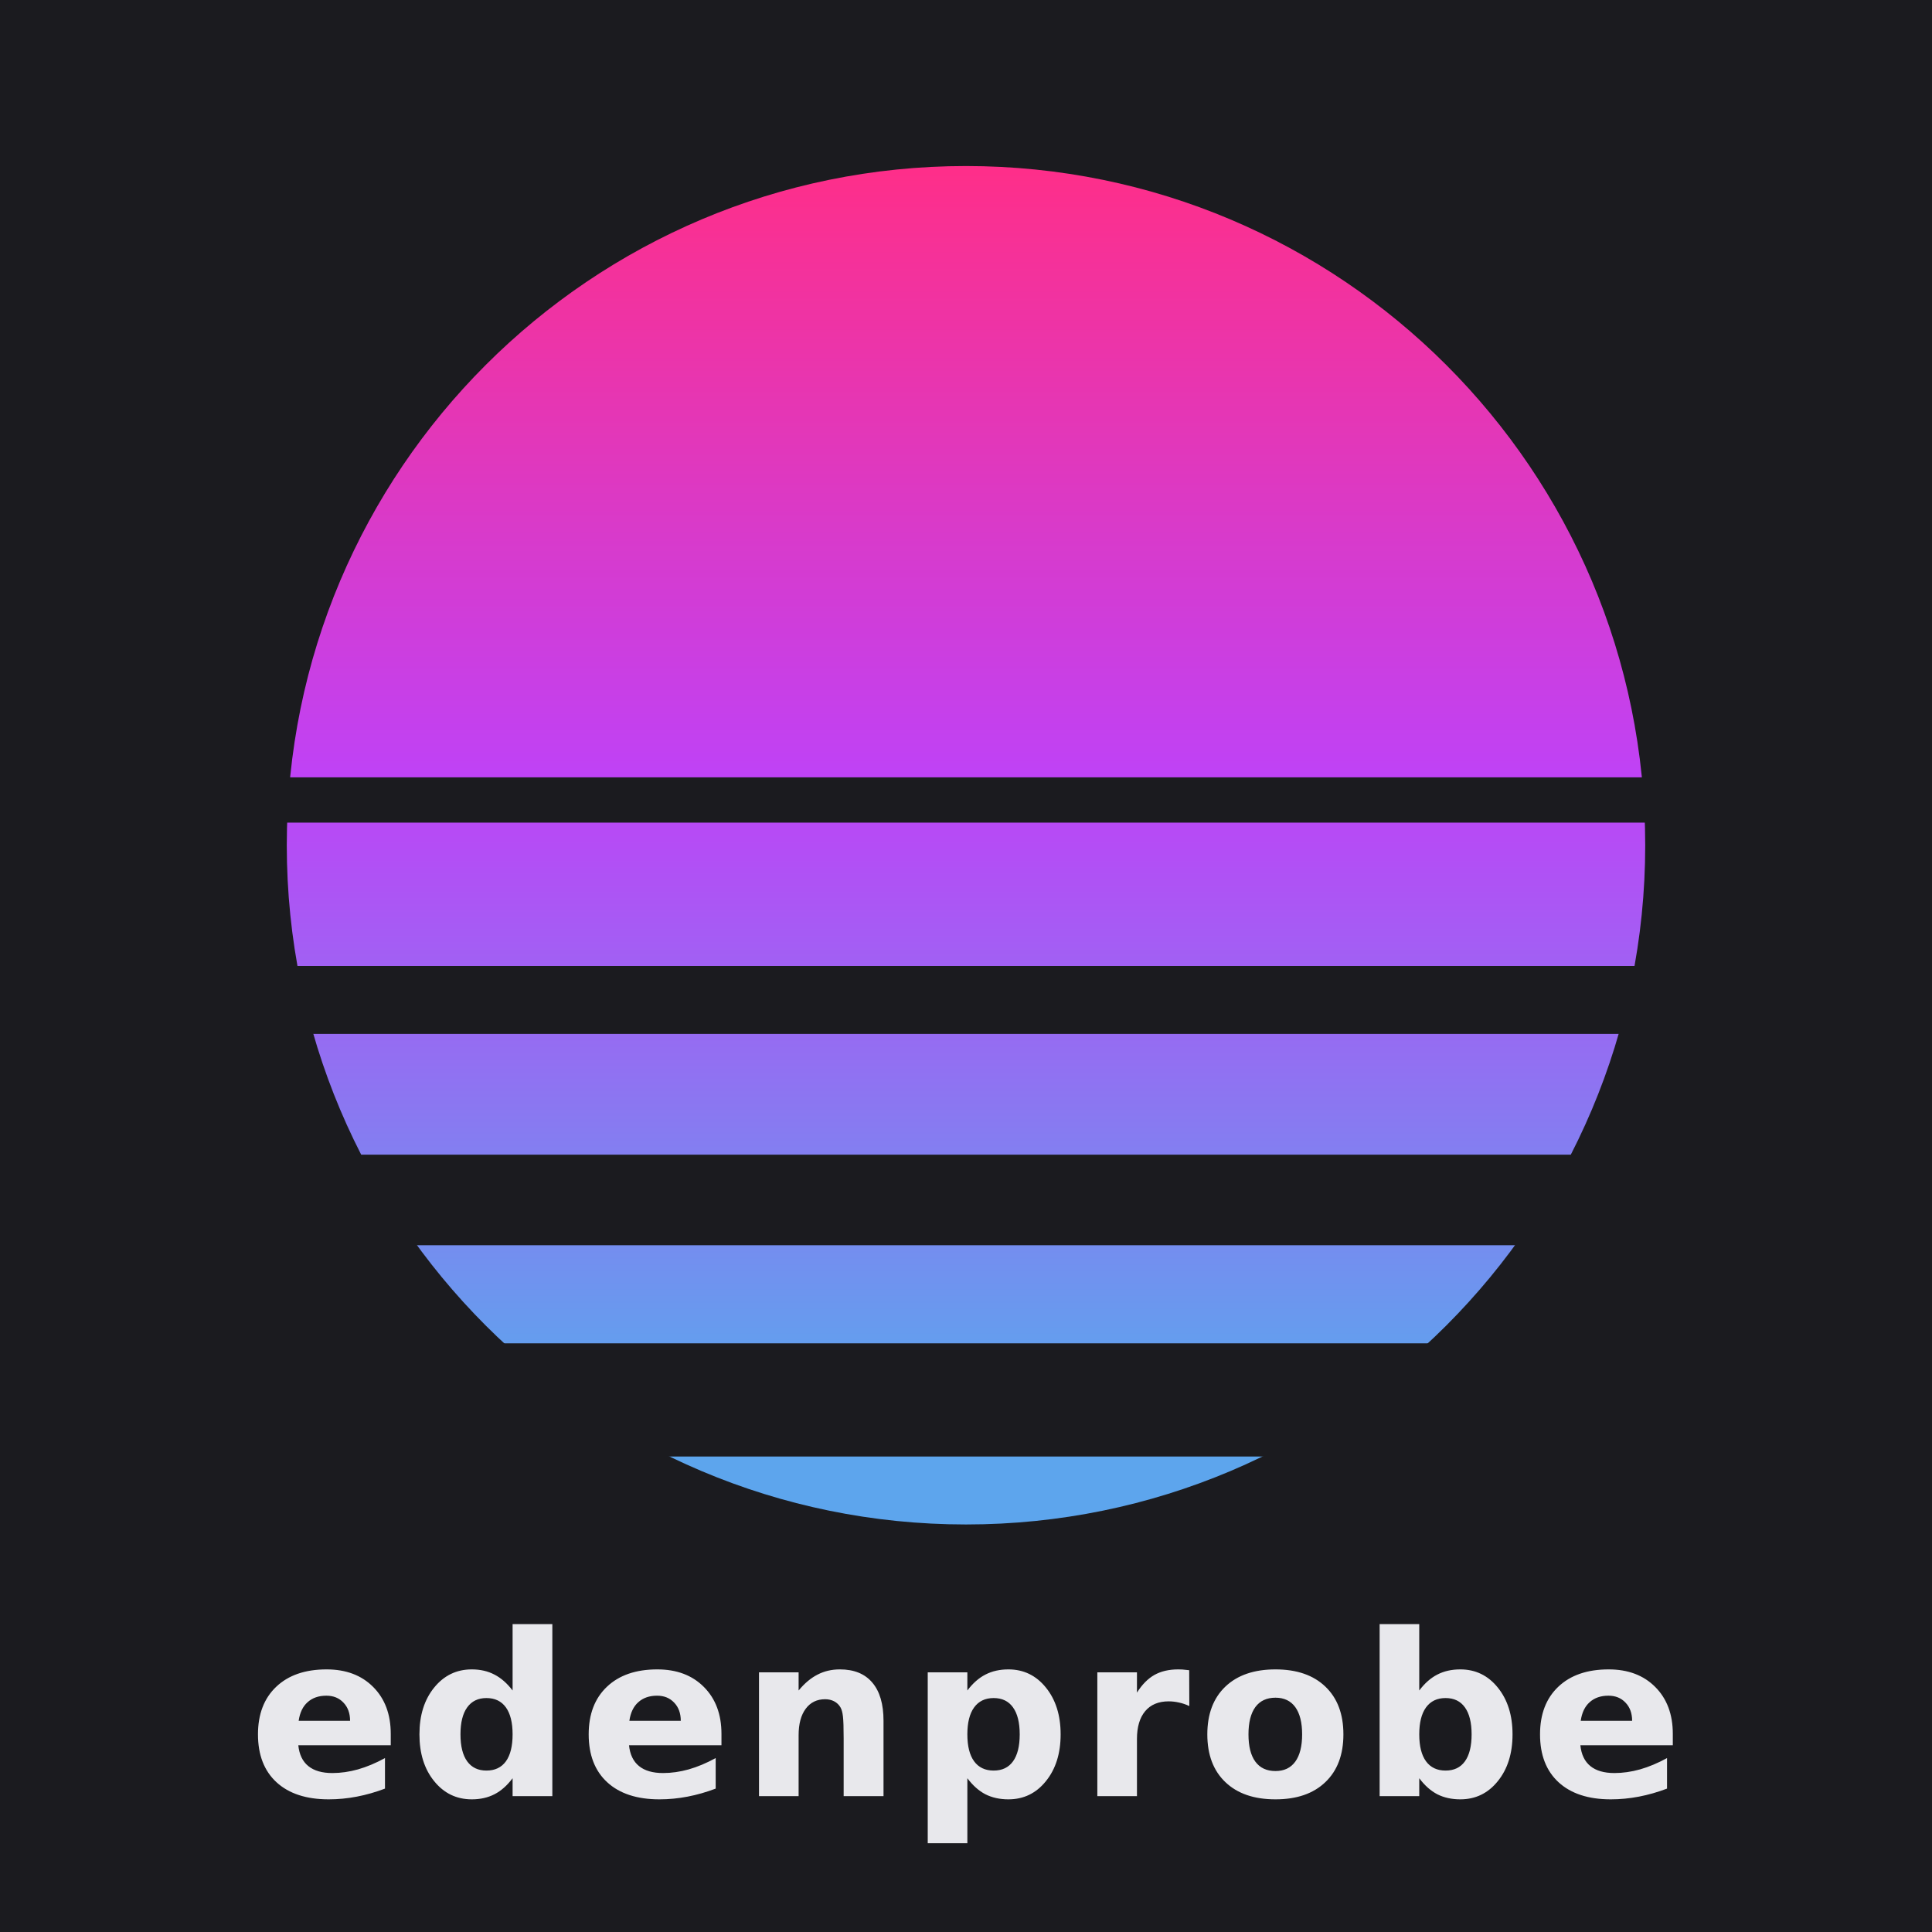
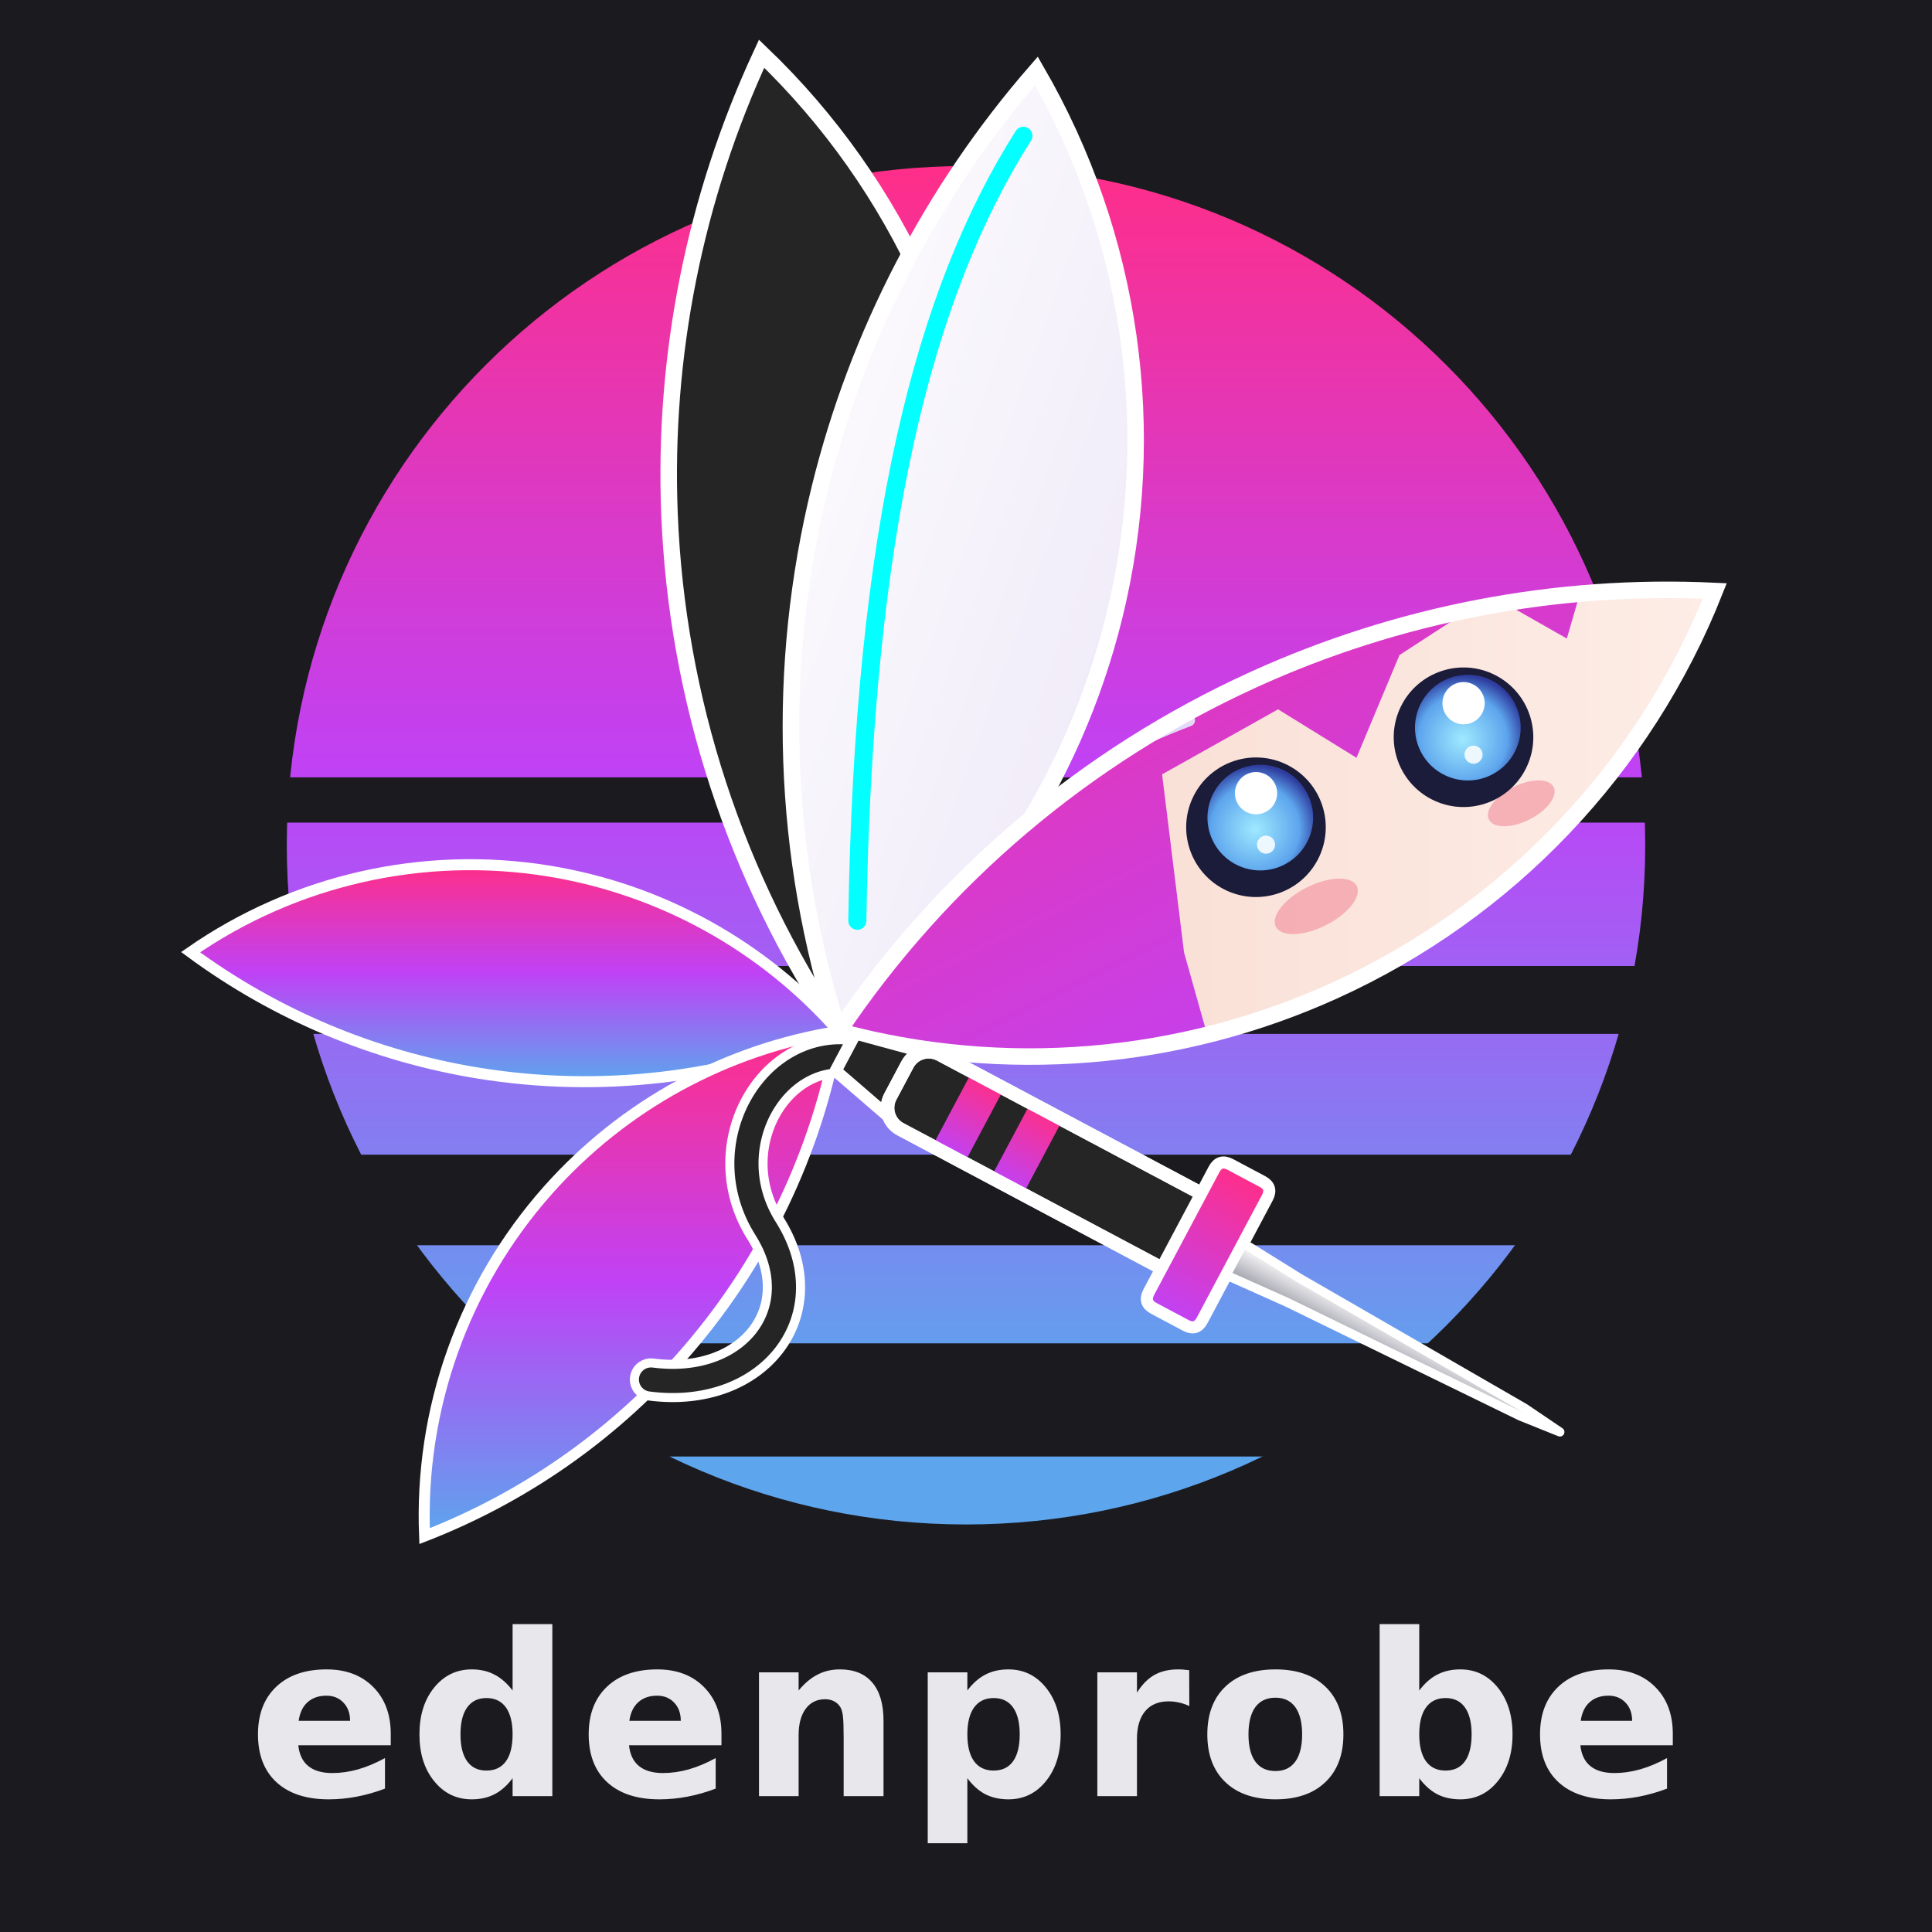
- <svg xmlns="http://www.w3.org/2000/svg" viewBox="0 0 256 256">
+ <svg xmlns="http://www.w3.org/2000/svg" xmlns:xlink="http://www.w3.org/1999/xlink" viewBox="0 0 256 256">
  <defs>
    <linearGradient id="sun" x1="0" y1="0" x2="0" y2="1">
      <stop offset="0" stop-color="#ff2e88" />
      <stop offset="0.45" stop-color="#bf42f6" />
      <stop offset="0.9" stop-color="#5da5ed" />
    </linearGradient>
    <mask id="bands">
      <rect width="256" height="256" fill="#fff" />
      <rect x="0" y="103" width="256" height="6" fill="#000" />
      <rect x="0" y="128" width="256" height="9" fill="#000" />
      <rect x="0" y="153" width="256" height="12" fill="#000" />
      <rect x="0" y="178" width="256" height="15" fill="#000" />
    </mask>
  </defs>
  <rect width="256" height="256" fill="#1b1b1f" />
  <circle cx="128" cy="112" r="90" fill="url(#sun)" mask="url(#bands)" />
+   <g fill="none" transform="translate(24,2) scale(0.4)">
+     <defs>
+       <linearGradient id="hair" x1="0" y1="0" x2="0" y2="1">
+         <stop offset="0" stop-color="#FF2E88" />
+         <stop offset="1" stop-color="#BF42F6" />
+       </linearGradient>
+       <linearGradient id="tail" x1="0" y1="0" x2="1" y2="1">
+         <stop offset="0" stop-color="#BF42F6" />
+         <stop offset="1" stop-color="#5DA5ED" />
+       </linearGradient>
+       <linearGradient id="tail-dark" x1="0" y1="0" x2="1" y2="1">
+         <stop offset="0" stop-color="#9B3DD9" />
+         <stop offset="1" stop-color="#3F7BD0" />
+       </linearGradient>
+       <linearGradient id="far" x1="0" y1="0" x2="1" y2="1">
+         <stop offset="0" stop-color="#BF42F6" />
+         <stop offset="1" stop-color="#8A3BD0" />
+       </linearGradient>
+       <linearGradient id="far-dark" x1="0" y1="0" x2="1" y2="1">
+         <stop offset="0" stop-color="#7A33C0" />
+         <stop offset="1" stop-color="#4A2A90" />
+       </linearGradient>
+       <linearGradient id="outfit" x1="0" y1="0" x2="1" y2="1">
+         <stop offset="0" stop-color="#FFFFFF" />
+         <stop offset="1" stop-color="#ECE6F7" />
+       </linearGradient>
+       <linearGradient id="ribbon" x1="0" y1="0" x2="1" y2="1">
+         <stop offset="0" stop-color="#F7F4F5" />
+         <stop offset="1" stop-color="#D3CCCF" />
+       </linearGradient>
+       <linearGradient id="skin" x1="0" y1="0" x2="1" y2="0">
+         <stop offset="0" stop-color="#F7D9CE" />
+         <stop offset="1" stop-color="#FDEDE6" />
+       </linearGradient>
+       <radialGradient id="iris" cx="0.5" cy="0.62" r="0.6">
+         <stop offset="0" stop-color="#9FE9FF" />
+         <stop offset="0.7" stop-color="#5DA5ED" />
+         <stop offset="1" stop-color="#2E3C9E" />
+       </radialGradient>
+       <path id="head" d="M 508.046,190.77 A 330.767,330.767 0 0 0 355.35,220.08 330.767,330.767 0 0 0 217.783,336.651 244.083,244.083 0 0 0 382.159,323.102 244.083,244.083 0 0 0 508.046,190.77 Z" />
+       <clipPath id="head-clip">
+         <use xlink:href="#head" />
+       </clipPath>
+       <linearGradient id="eden-sun" x1="0" y1="0" x2="0" y2="1">
+         <stop offset="0" stop-color="#FF2E88" />
+         <stop offset="0.5" stop-color="#BF42F6" />
+         <stop offset="1" stop-color="#5DA5ED" />
+       </linearGradient>
+       <linearGradient id="probe-ring" x1="0" y1="0" x2="0" y2="1">
+         <stop offset="0" stop-color="#FF2E88" />
+         <stop offset="1" stop-color="#BF42F6" />
+       </linearGradient>
+       <linearGradient id="probe-needle" x1="0" y1="0" x2="0" y2="1">
+         <stop offset="0" stop-color="#FFFFFF" />
+         <stop offset="1" stop-color="#9A9AA6" />
+       </linearGradient>
+     </defs>
+     <path fill="#252525" stroke="#FFFFFF" stroke-width="5.475" d="M 192.289,12.793 A 330.767,330.767 0 0 0 161.779,165.253 330.767,330.767 0 0 0 217.783,336.651 244.083,244.083 0 0 0 267.297,179.325 244.083,244.083 0 0 0 192.289,12.793 Z" />
+     <path fill="url(#outfit)" stroke="#FFFFFF" stroke-width="5.475" d="M 283.325,18.472 A 330.767,330.767 0 0 0 211.634,156.441 330.767,330.767 0 0 0 217.783,336.651 244.083,244.083 0 0 0 309.081,199.291 244.083,244.083 0 0 0 283.325,18.472 Z" />
+     <path fill="none" stroke="#03FFFF" stroke-width="6" stroke-linecap="round" d="M 279,40 C 246,92 226,170 224,300" />
+     <path fill="url(#eden-sun)" stroke="#FFFFFF" stroke-width="3.644" d="M 3.133,310.419 A 220.179,220.179 0 0 0 98.556,350.501 220.179,220.179 0 0 0 217.783,336.651 162.477,162.477 0 0 0 121.701,283.526 162.477,162.477 0 0 0 3.133,310.419 Z" />
+     <path fill="url(#eden-sun)" stroke="#FFFFFF" stroke-width="3.644" d="M 80.651,503.856 A 220.179,220.179 0 0 0 165.612,444.749 220.179,220.179 0 0 0 217.783,336.651 162.477,162.477 0 0 0 121.455,389.328 162.477,162.477 0 0 0 80.651,503.856 Z" />
+     <use xlink:href="#head" fill="url(#skin)" />
+     <g clip-path="url(#head-clip)">
+       <g transform="translate(217.8,336.7) rotate(-26.68)">
+         <path fill="url(#hair)" d="M -40,-200 L 340,-200 L 340,-40 L 300,-36 L 274,-8 L 258,-32 L 222,-28 L 194,-4 L 178,-30 L 134,-28 L 114,28 L 102,90 L -40,90 Z" />
+         <path fill="none" stroke="#E6F7FF" stroke-width="4" stroke-linecap="round" stroke-opacity="0.85" d="M 40,-30 C 70,-40 110,-44 150,-40" />
+         <ellipse cx="160" cy="34" rx="15" ry="7" fill="#F28C9C" fill-opacity="0.6" />
+         <ellipse cx="236" cy="34" rx="12" ry="6" fill="#F28C9C" fill-opacity="0.6" />
+       </g>
+     </g>
+     <use xlink:href="#head" stroke="#FFFFFF" stroke-width="5.475" />
+     <g transform="rotate(24.16529)">
+       <circle cx="434.991" cy="99.702" r="23.115" fill="#1B1B3A" />
+       <circle cx="434.99" cy="96.20" r="17.5" fill="url(#iris)" />
+       <circle cx="430.39" cy="89.40" r="7" fill="#FFFFFF" />
+       <circle cx="440.39" cy="103.60" r="3" fill="#FFFFFF" fill-opacity="0.85" />
+       <circle cx="485.513" cy="44.357" r="23.115" fill="#1B1B3A" />
+       <circle cx="485.51" cy="40.86" r="17.5" fill="url(#iris)" />
+       <circle cx="480.91" cy="34.06" r="7" fill="#FFFFFF" />
+       <circle cx="490.91" cy="48.26" r="3" fill="#FFFFFF" fill-opacity="0.85" />
+     </g>
+     <g transform="translate(236,352) rotate(28)" stroke-linejoin="round">
+       <path d="M -14,0 C -40,8 -42,48 -14,64 C 14,80 8,114 -24,126" fill="none" stroke="#FFFFFF" stroke-width="14" stroke-linecap="round" />
+       <path d="M -14,0 C -40,8 -42,48 -14,64 C 14,80 8,114 -24,126" fill="none" stroke="#252525" stroke-width="8" stroke-linecap="round" />
+       <path d="M -18,-7 L 4,-12 L 4,12 L -18,7 Z" fill="#252525" stroke="#FFFFFF" stroke-width="4" />
+       <rect x="2" y="-14" width="112" height="28" rx="8" fill="#252525" stroke="#FFFFFF" stroke-width="4.5" />
+       <rect x="22" y="-14" width="12" height="28" fill="url(#probe-ring)" />
+       <rect x="44" y="-14" width="12" height="28" fill="url(#probe-ring)" />
+       <rect x="2" y="-14" width="112" height="28" rx="8" fill="none" stroke="#FFFFFF" stroke-width="4.5" />
+       <path d="M 112,-27 L 124,-27 Q 128,-27 128,-23 L 128,23 Q 128,27 124,27 L 112,27 Q 108,27 108,23 L 108,-23              Q 108,-27 112,-27 Z" fill="url(#probe-ring)" stroke="#FFFFFF" stroke-width="4" />
+       <path d="M 128,-6 L 150,-4.5 L 236,-1.5 L 250,0 L 236,1.5 L 150,4.5 L 128,6 Z" fill="url(#probe-needle)" stroke="#FFFFFF" stroke-width="3" />
+     </g>
+   </g>
  <text x="128" y="238" text-anchor="middle" font-family="DejaVu Sans, Liberation Sans, sans-serif" font-weight="bold" font-size="30" letter-spacing="1" fill="#e8e8ec">edenprobe</text>
</svg>
